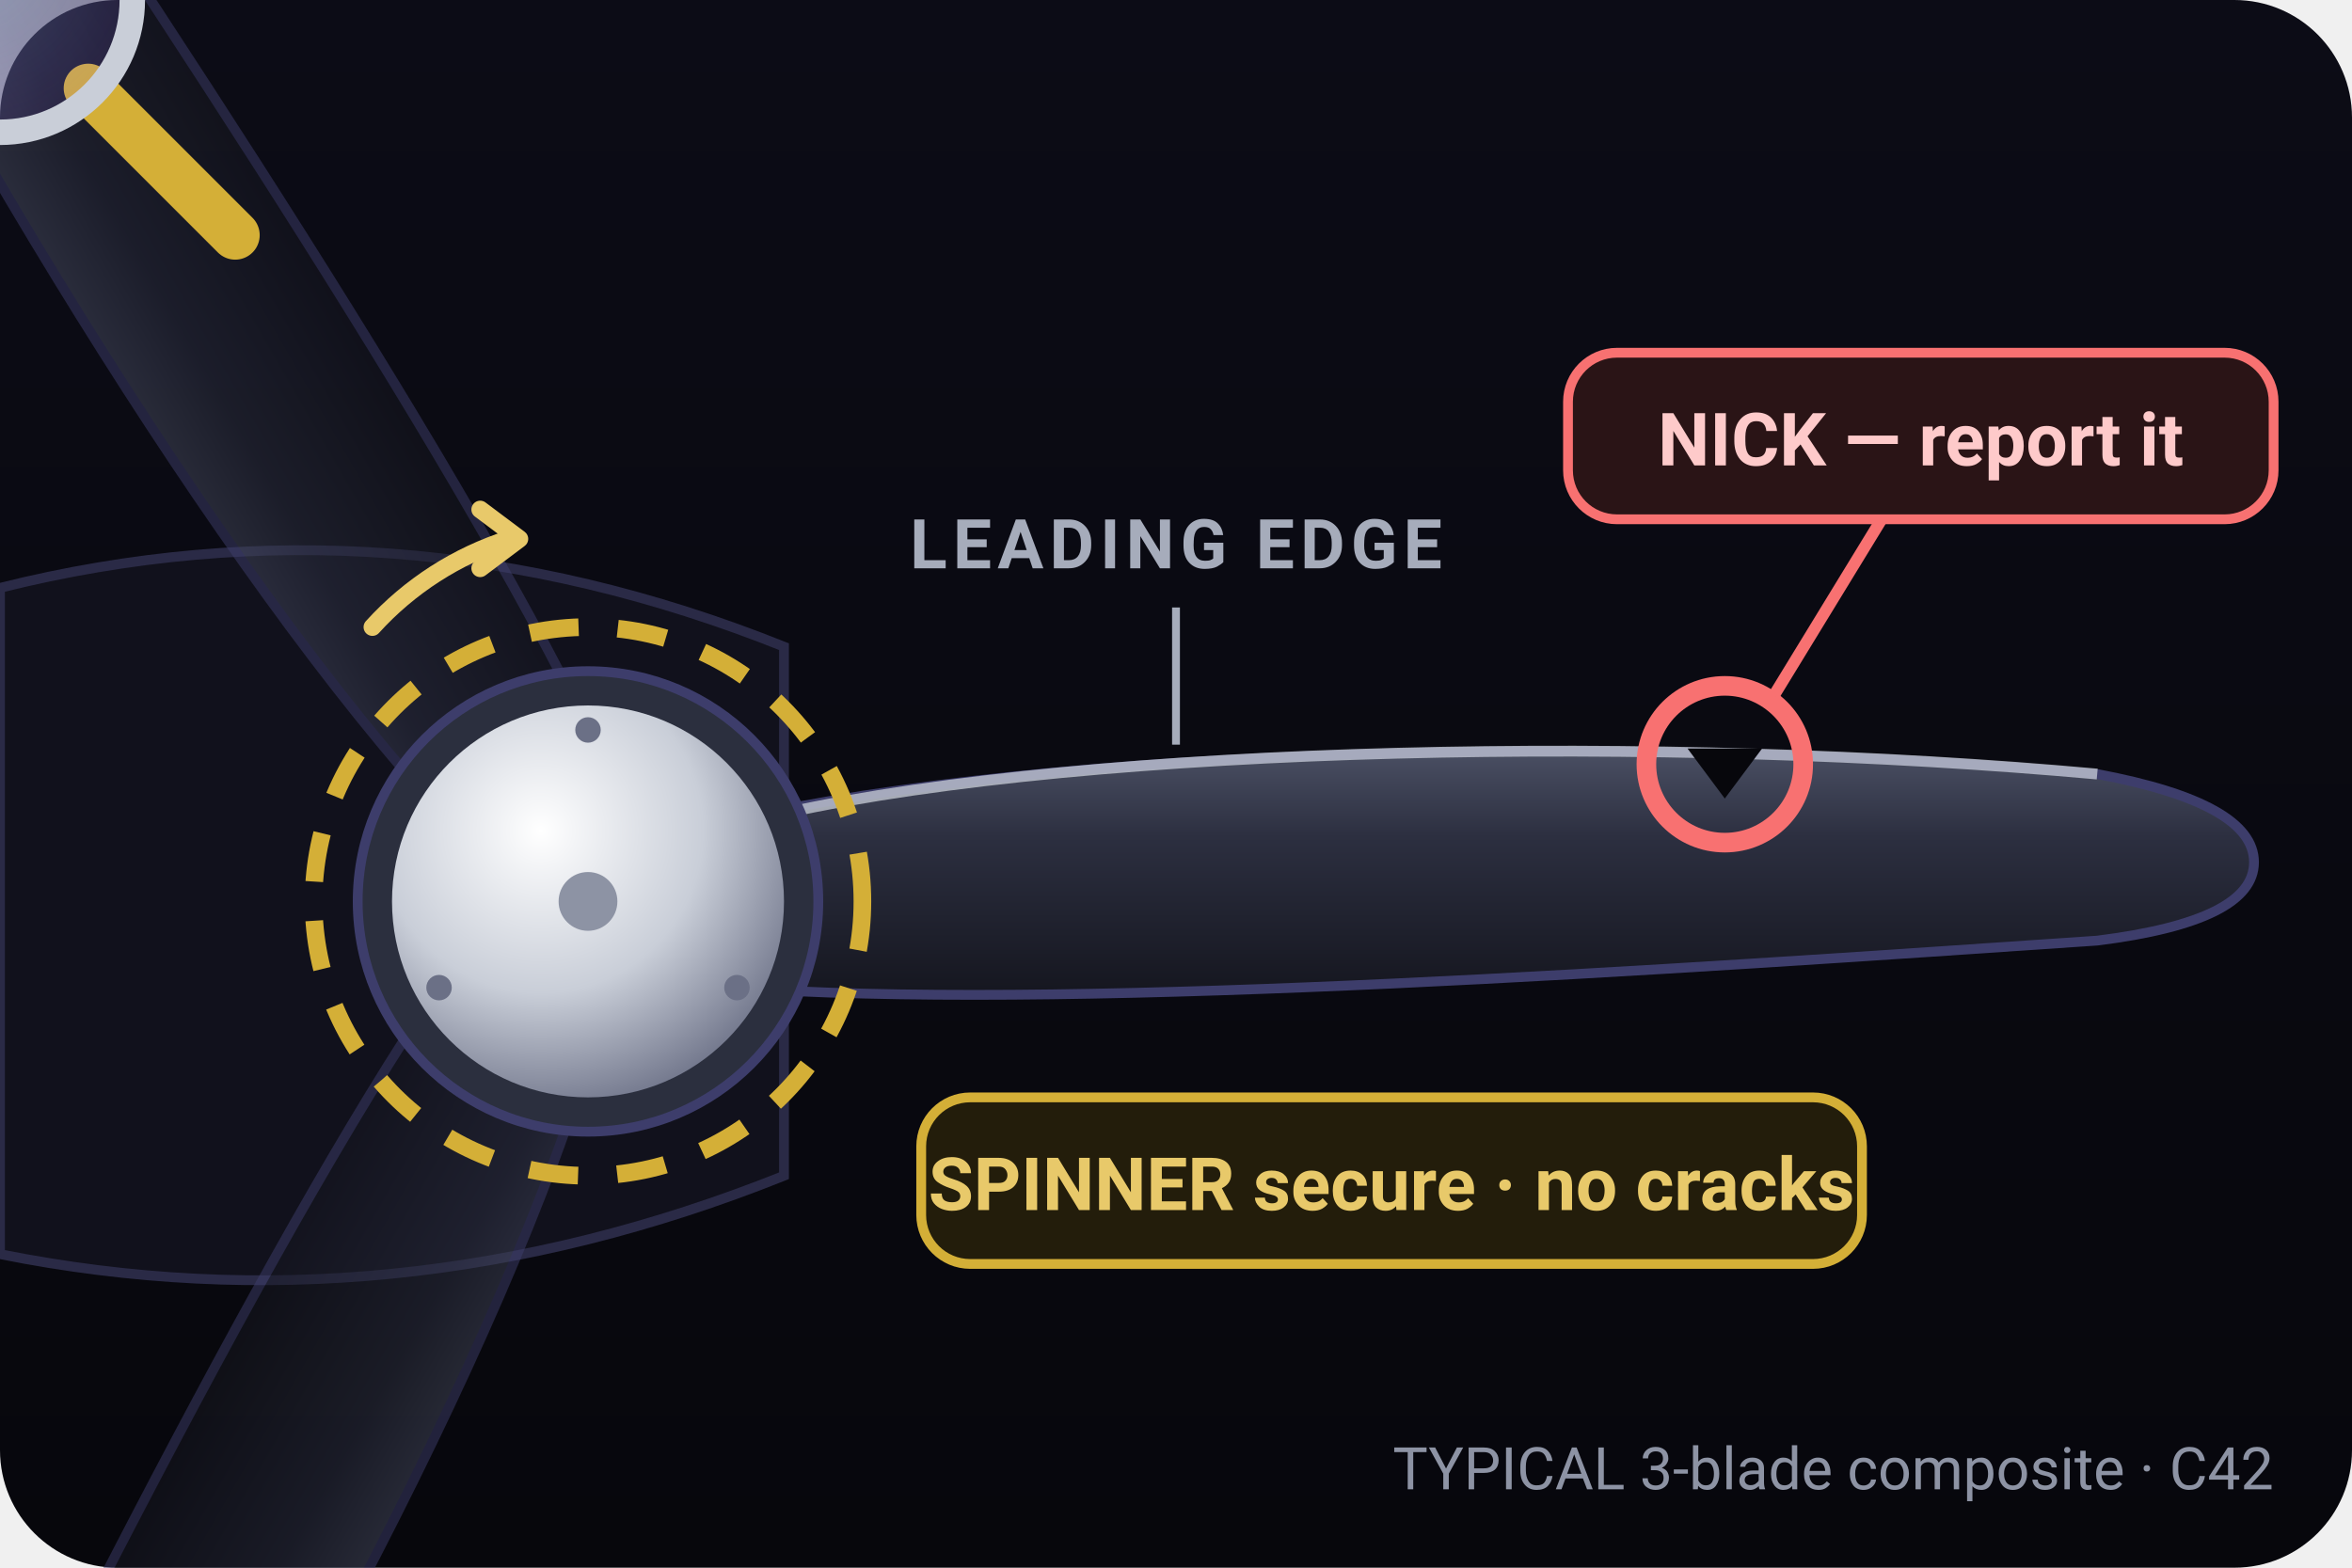
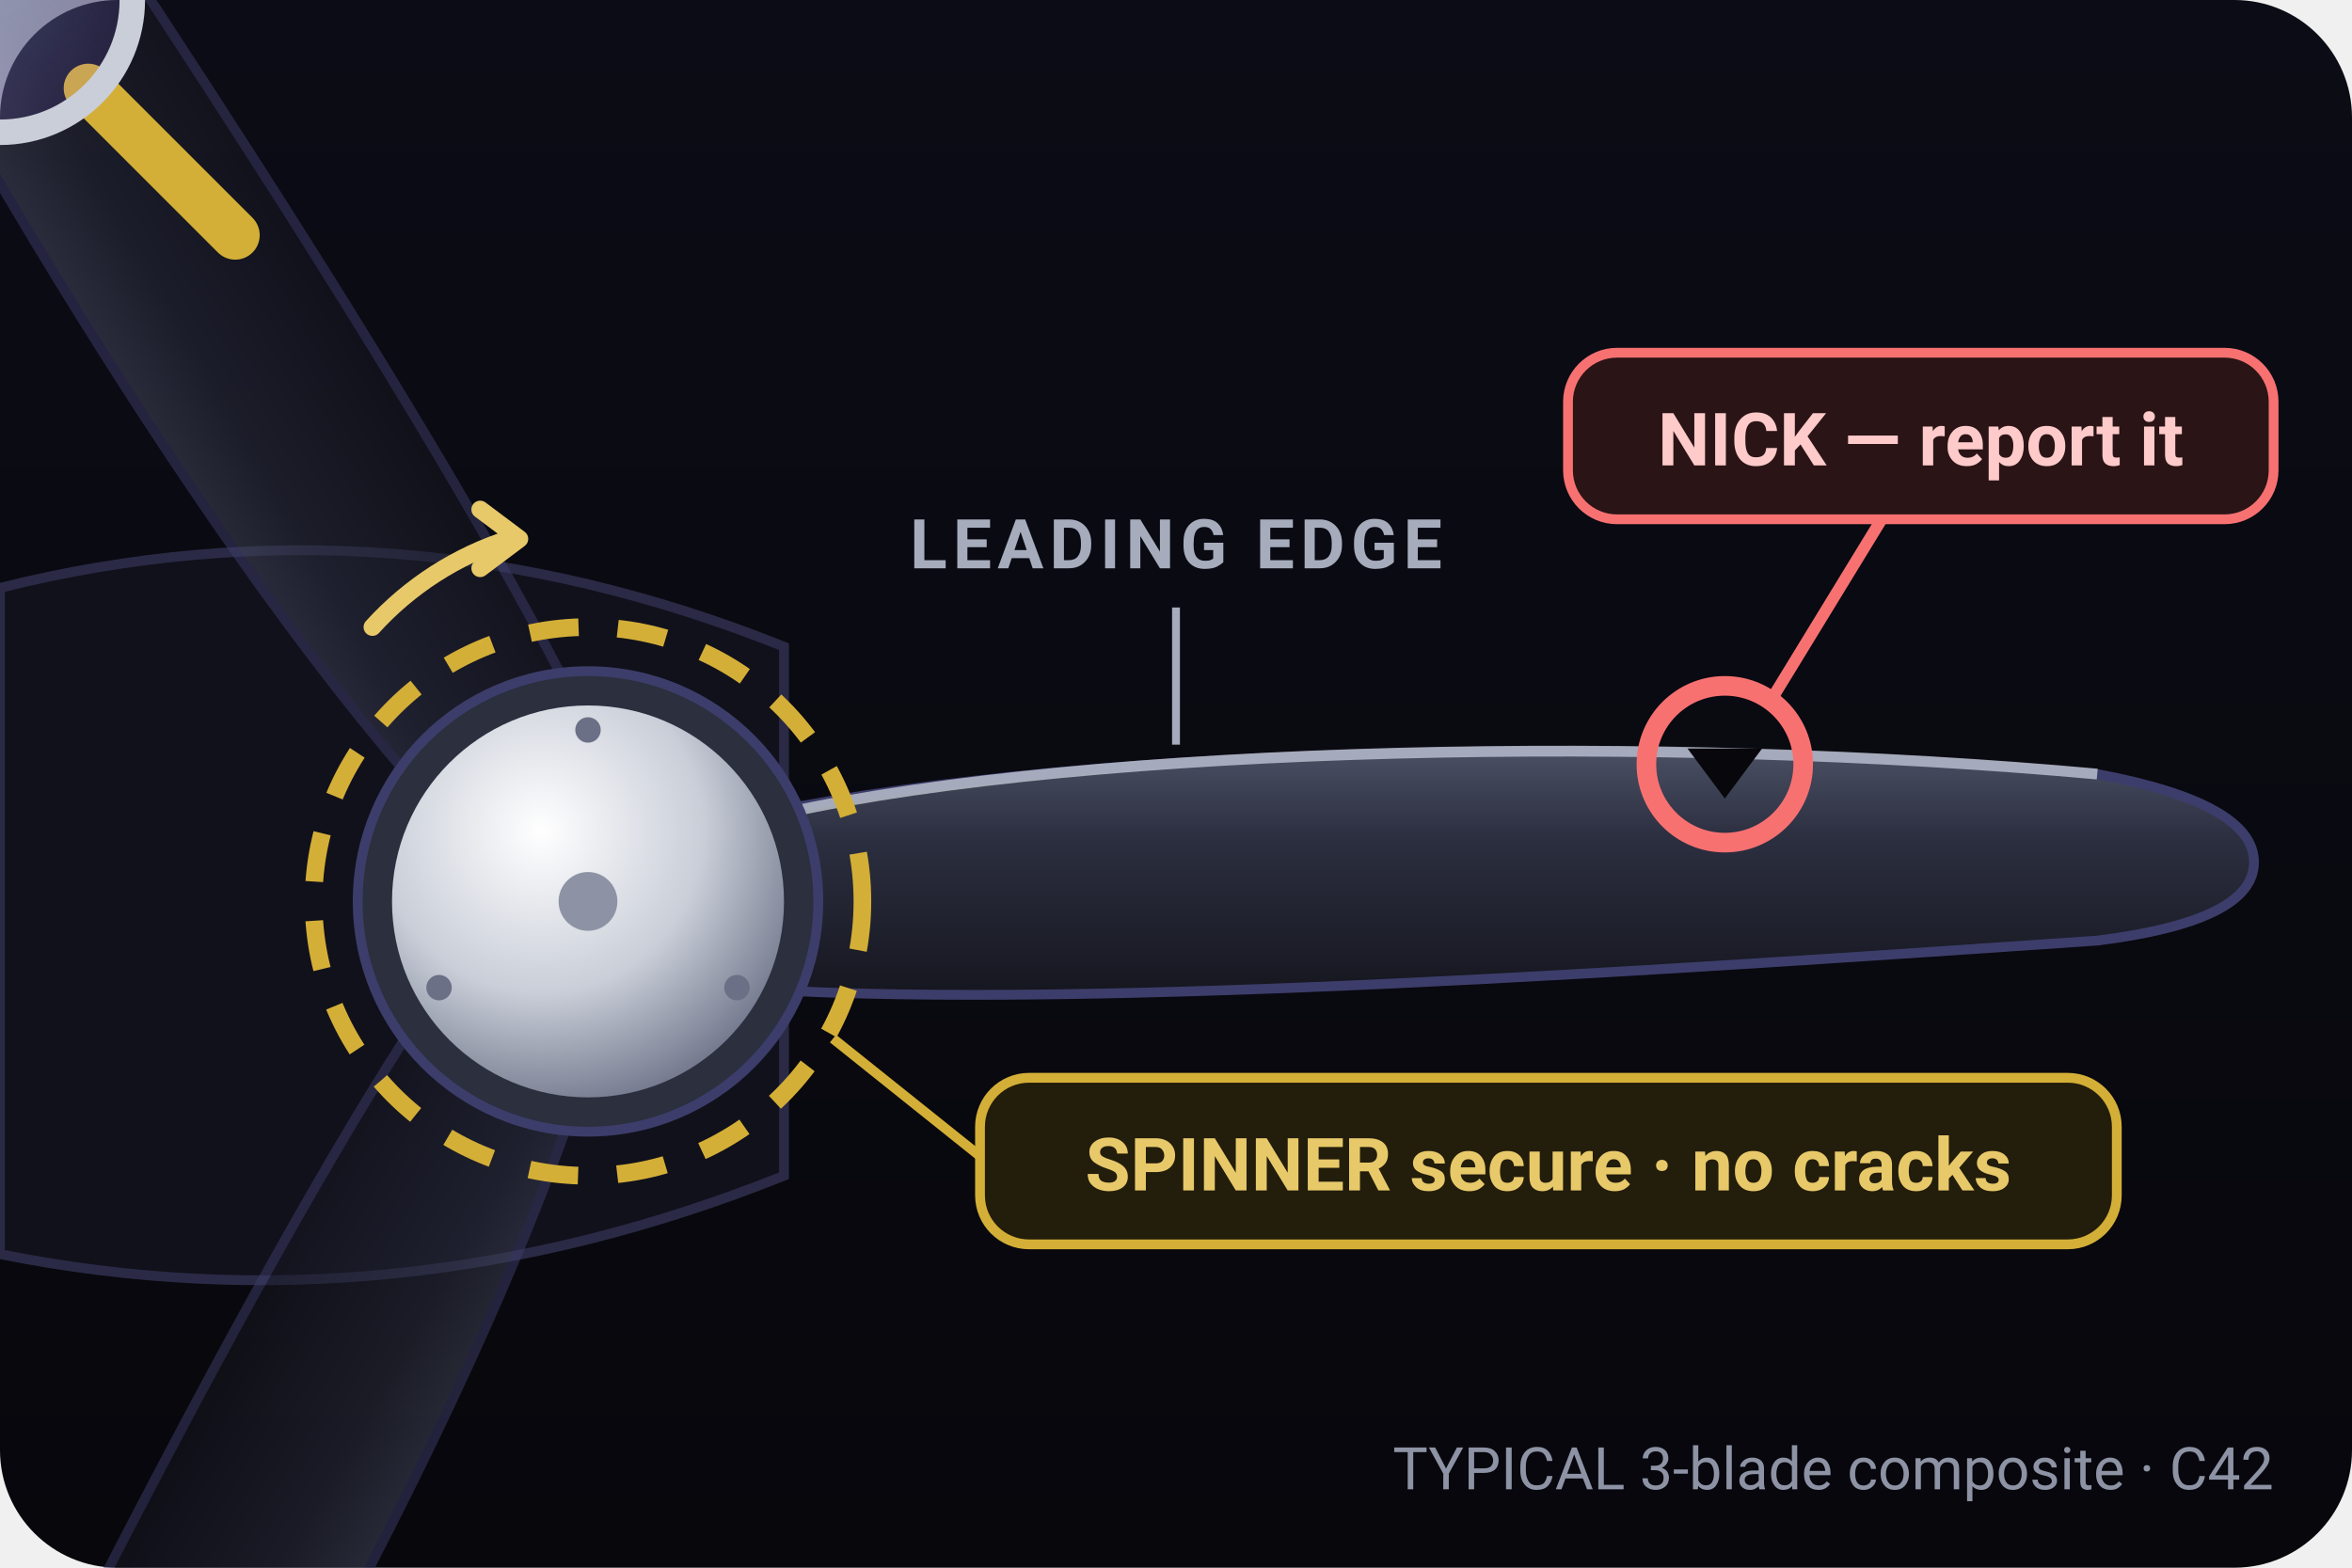
<svg xmlns="http://www.w3.org/2000/svg" viewBox="0 0 240 160" role="img" aria-label="Typical C42 3-blade propeller: magnifier sweeps the leading edge, finds a nick, then the spinner is checked for security">
  <defs>
    <linearGradient id="bg" x1="0" y1="0" x2="0" y2="1">
      <stop offset="0" stop-color="#0c0c16" />
      <stop offset="1" stop-color="#07070c" />
    </linearGradient>
    <linearGradient id="blade" x1="0" y1="0" x2="0" y2="1">
      <stop offset="0" stop-color="#4a4f63" />
      <stop offset=".35" stop-color="#2c2f40" />
      <stop offset="1" stop-color="#15161f" />
    </linearGradient>
    <radialGradient id="spin" cx=".38" cy=".32" r=".75">
      <stop offset="0" stop-color="#ffffff" />
      <stop offset=".55" stop-color="#c9ced8" />
      <stop offset="1" stop-color="#6b7086" />
    </radialGradient>
    <radialGradient id="glass" cx=".35" cy=".3" r=".8">
      <stop offset="0" stop-color="#93c5fd" stop-opacity=".28" />
      <stop offset="1" stop-color="#8b5cf6" stop-opacity=".12" />
    </radialGradient>
    <path id="bl" d="M78 83 C112 76 170 75 214 79 Q230 82 230 88 Q230 94 214 96 C170 99 112 103 78 101Z" />
  </defs>
  <style>
  text{font-family:system-ui,-apple-system,"Segoe UI",Roboto,Arial,sans-serif}
  .lens{animation:lens 4s linear infinite}
  .nick{transform-origin:176px 78px;animation:nick 4s ease-out infinite}
  .nicklbl{animation:nicklbl 4s linear infinite}
  .le{animation:le 4s linear infinite}
  .spinner{transform-origin:60px 92px;animation:wig 4s ease-in-out infinite}
  .sring{animation:sring 4s linear infinite}
  @keyframes lens{0%{transform:translate(96px,72px);opacity:0}5%{opacity:1}45%{transform:translate(206px,74px);opacity:1}52%{transform:translate(206px,74px);opacity:0}100%{transform:translate(96px,72px);opacity:0}}
  @keyframes nick{0%,33%{opacity:0;transform:scale(.4)}36%{opacity:1;transform:scale(1.25)}40%{transform:scale(1)}56%{opacity:1}62%,100%{opacity:0;transform:scale(1)}}
  @keyframes nicklbl{0%,35%{opacity:0}39%,58%{opacity:1}63%,100%{opacity:0}}
  @keyframes le{0%,3%{opacity:0}8%,46%{opacity:1}52%,100%{opacity:0}}
  @keyframes wig{0%,64%{transform:rotate(0)}68%{transform:rotate(-7deg)}72%{transform:rotate(6deg)}76%{transform:rotate(-5deg)}80%,100%{transform:rotate(0)}}
  @keyframes sring{0%,60%{opacity:0}64%,90%{opacity:1}95%,100%{opacity:0}}
  @media (prefers-reduced-motion:reduce){.lens,.nick,.nicklbl,.le,.spinner,.sring{animation-duration:0s;animation-iteration-count:1;animation-delay:-1.6s}}
</style>
  <rect width="240" height="160" rx="12" fill="url(#bg)" />
  <path d="M0 60 Q40 50 80 66 L80 120 Q40 136 0 128Z" fill="#11111c" stroke="#2a2a46" />
  <g opacity=".5">
    <use href="#bl" fill="url(#blade)" stroke="#3d3d6b" transform="rotate(-120 60 92)" />
    <use href="#bl" fill="url(#blade)" stroke="#3d3d6b" transform="rotate(120 60 92)" />
  </g>
  <use href="#bl" fill="url(#blade)" stroke="#3d3d6b" />
  <path d="M80 83 C112 76 170 75 214 79" fill="none" stroke="#c9ced8" stroke-width="1.1" stroke-opacity=".75" />
  <path d="M172.2 76.4 L176 81.5 L179.8 76.4Z" fill="#07070c" />
  <g class="nick">
    <circle cx="176" cy="78" r="8" fill="none" stroke="#f87171" stroke-width="2" />
  </g>
  <g class="nicklbl">
    <path d="M181 71 L192 53" stroke="#f87171" stroke-width="1.2" />
    <rect x="160" y="36" width="72" height="17" rx="5" fill="#2a1416" stroke="#f87171" />
    <text x="196" y="47.5" text-anchor="middle" font-size="7.5" font-weight="700" fill="#fecaca">NICK — report it</text>
  </g>
  <g class="le">
    <path d="M120 62 V76" stroke="#a6acbb" stroke-width=".8" />
    <text x="120" y="58" text-anchor="middle" font-size="7" font-weight="700" letter-spacing=".6" fill="#a6acbb">LEADING EDGE</text>
  </g>
  <circle cx="60" cy="92" r="23.5" fill="#2b2f3e" stroke="#3d3d6b" />
  <g class="spinner">
    <circle cx="60" cy="92" r="20" fill="url(#spin)" />
    <circle cx="60" cy="92" r="3" fill="#8d93a4" />
    <g fill="#6b7086">
      <circle cx="60" cy="74.5" r="1.3" />
      <circle cx="75.2" cy="100.8" r="1.3" />
      <circle cx="44.8" cy="100.8" r="1.3" />
    </g>
  </g>
  <g class="sring">
    <circle cx="60" cy="92" r="28" fill="none" stroke="#d4af37" stroke-width="1.8" stroke-dasharray="5 4" />
    <path d="M38 64 a32 32 0 0 1 14-9" fill="none" stroke="#e8c96a" stroke-width="1.8" stroke-linecap="round" />
    <path d="M49 52 l4 3 -4 3" fill="none" stroke="#e8c96a" stroke-width="1.8" stroke-linecap="round" stroke-linejoin="round" />
-     <rect x="94" y="112" width="96" height="17" rx="5" fill="#231d0b" stroke="#d4af37" />
-     <text x="142" y="123.5" text-anchor="middle" font-size="7.5" font-weight="700" fill="#e8c96a">SPINNER secure · no cracks</text>
+     <path d="M85 106 L100 118" stroke="#d4af37" stroke-width="1" />
+     <rect x="100" y="110" width="116" height="17" rx="5" fill="#231d0b" stroke="#d4af37" />
+     <text x="158" y="121.5" text-anchor="middle" font-size="7.5" font-weight="700" fill="#e8c96a">SPINNER secure · no cracks</text>
  </g>
  <g class="lens">
    <path d="M9 9 L24 24" stroke="#d4af37" stroke-width="5" stroke-linecap="round" />
    <circle r="13.5" fill="url(#glass)" stroke="#c9ced8" stroke-width="2.6" />
    <path d="M-8 -5 A9 9 0 0 1 -2 -9.5" fill="none" stroke="#fff" stroke-width="1.6" stroke-linecap="round" opacity=".8" />
  </g>
  <text x="232" y="152" text-anchor="end" font-size="6" fill="#8d93a4">TYPICAL 3-blade composite · C42</text>
</svg>
